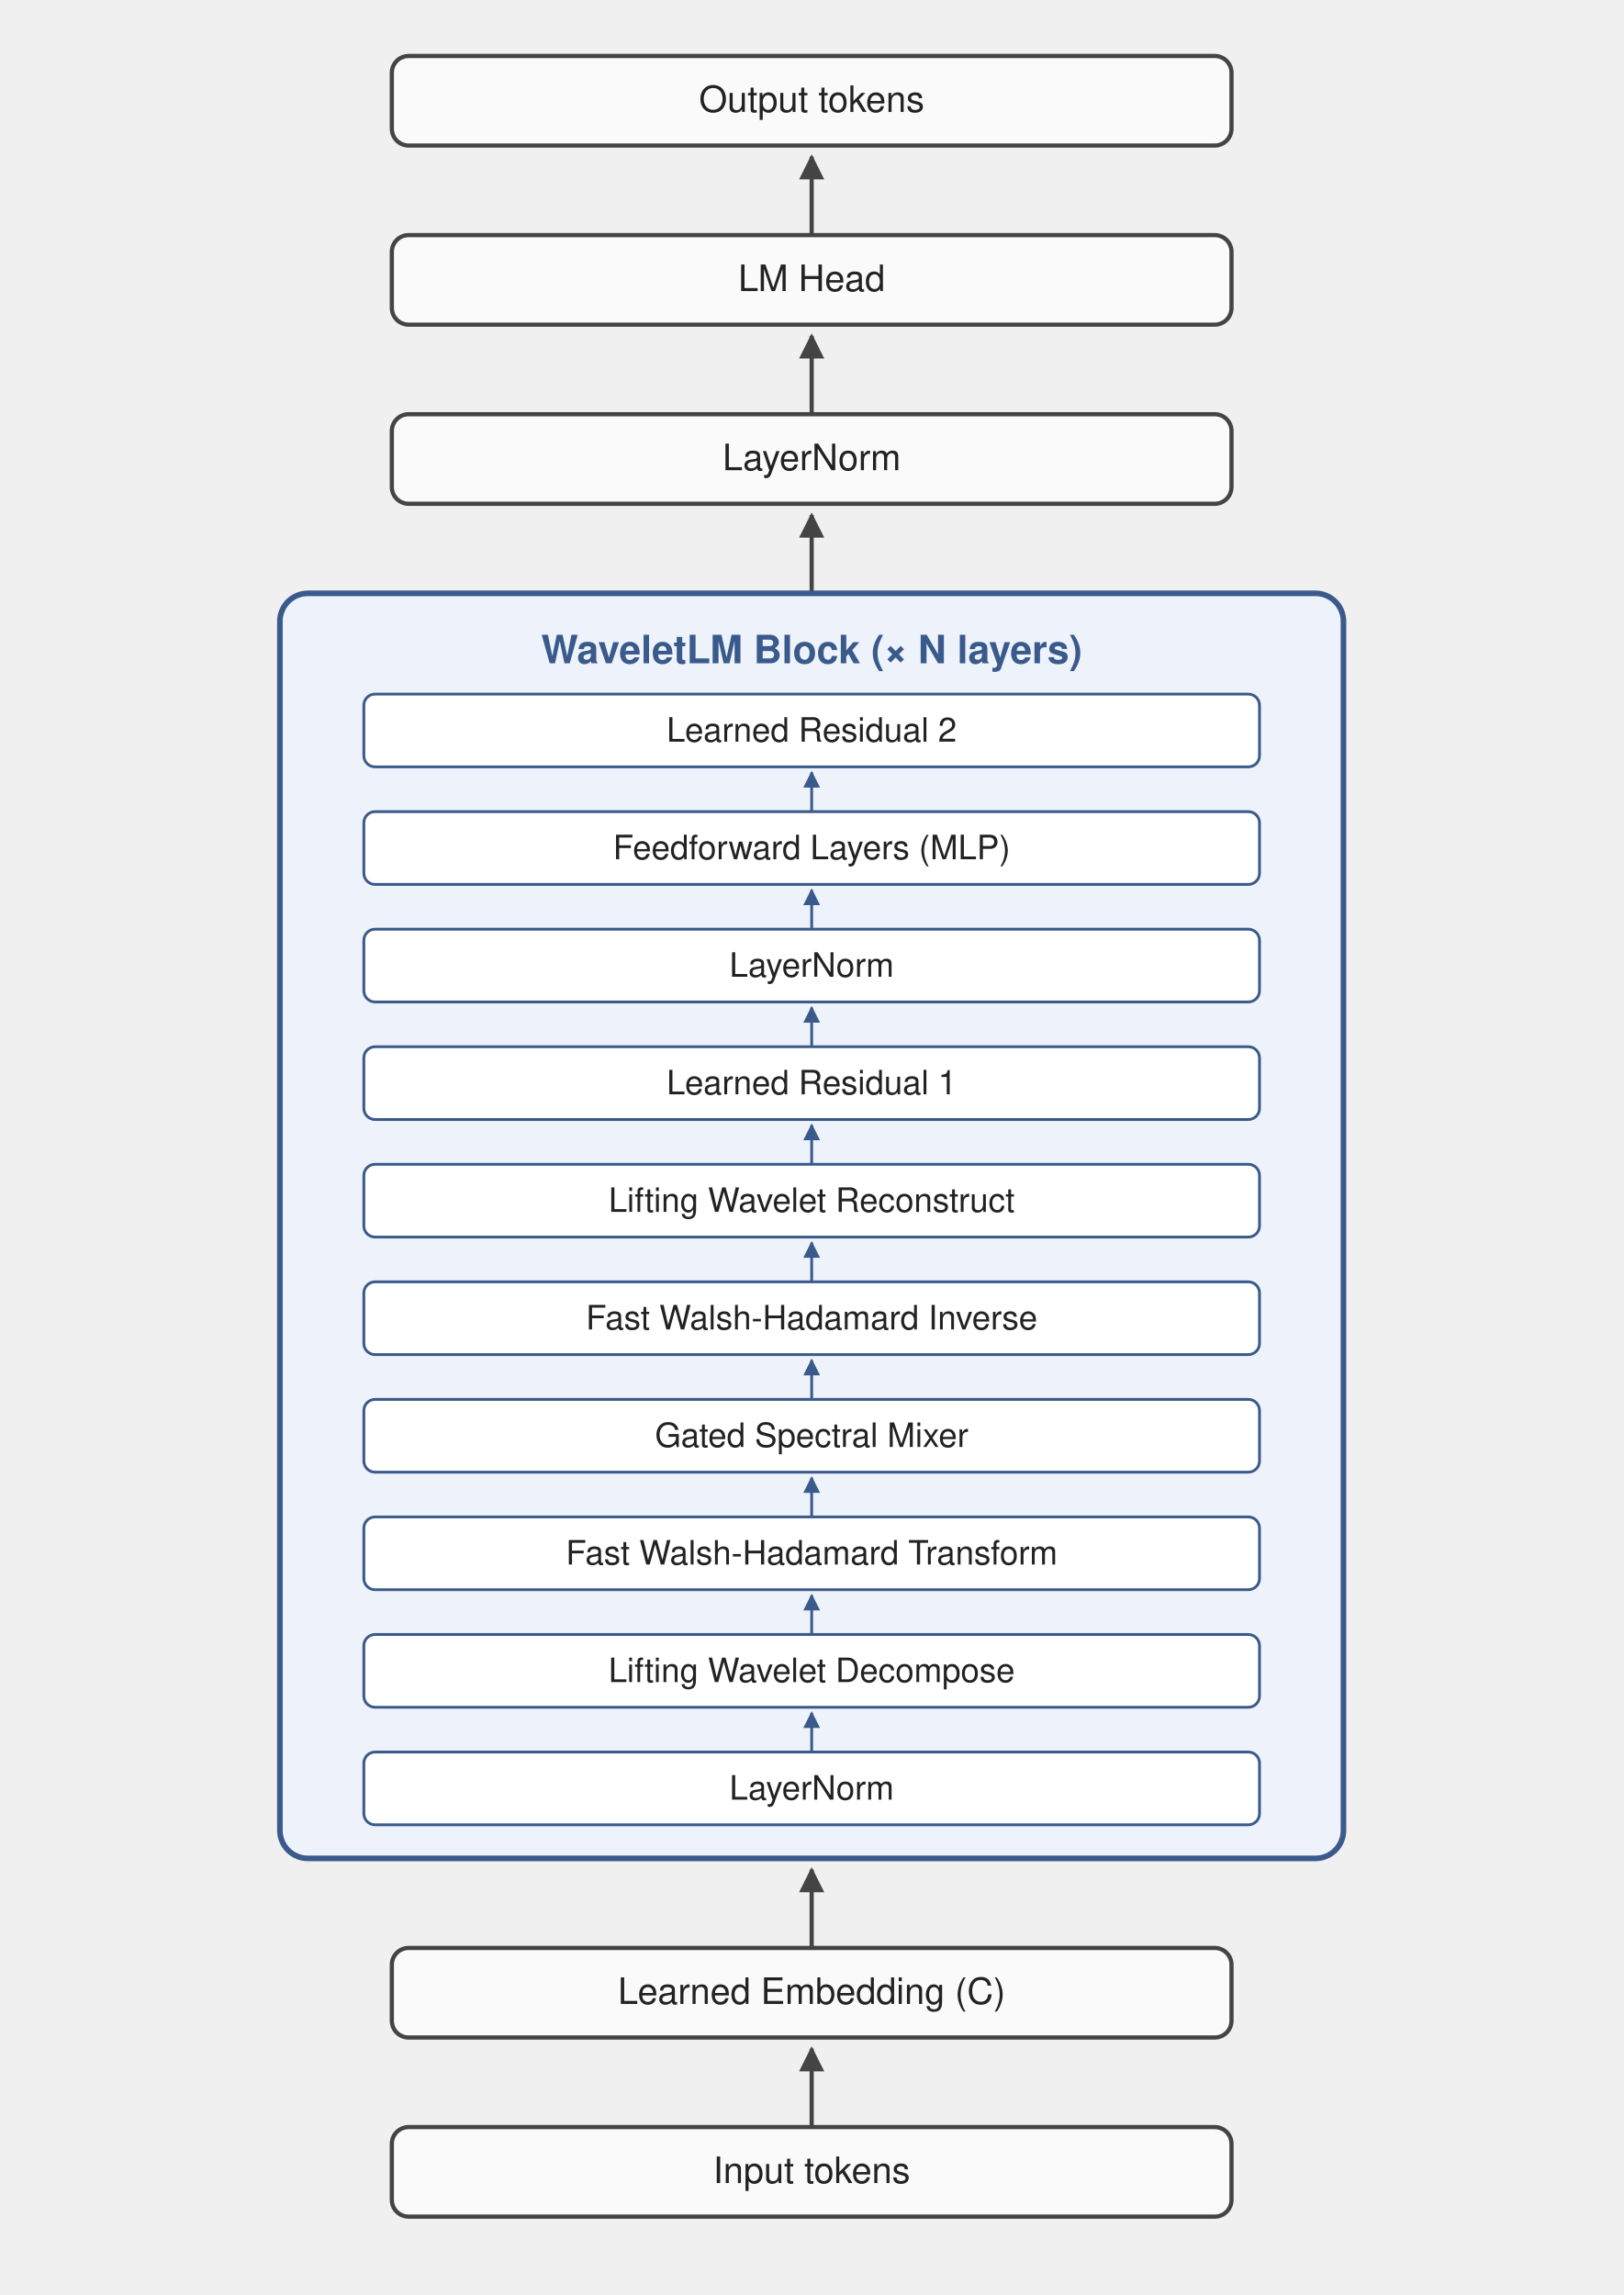
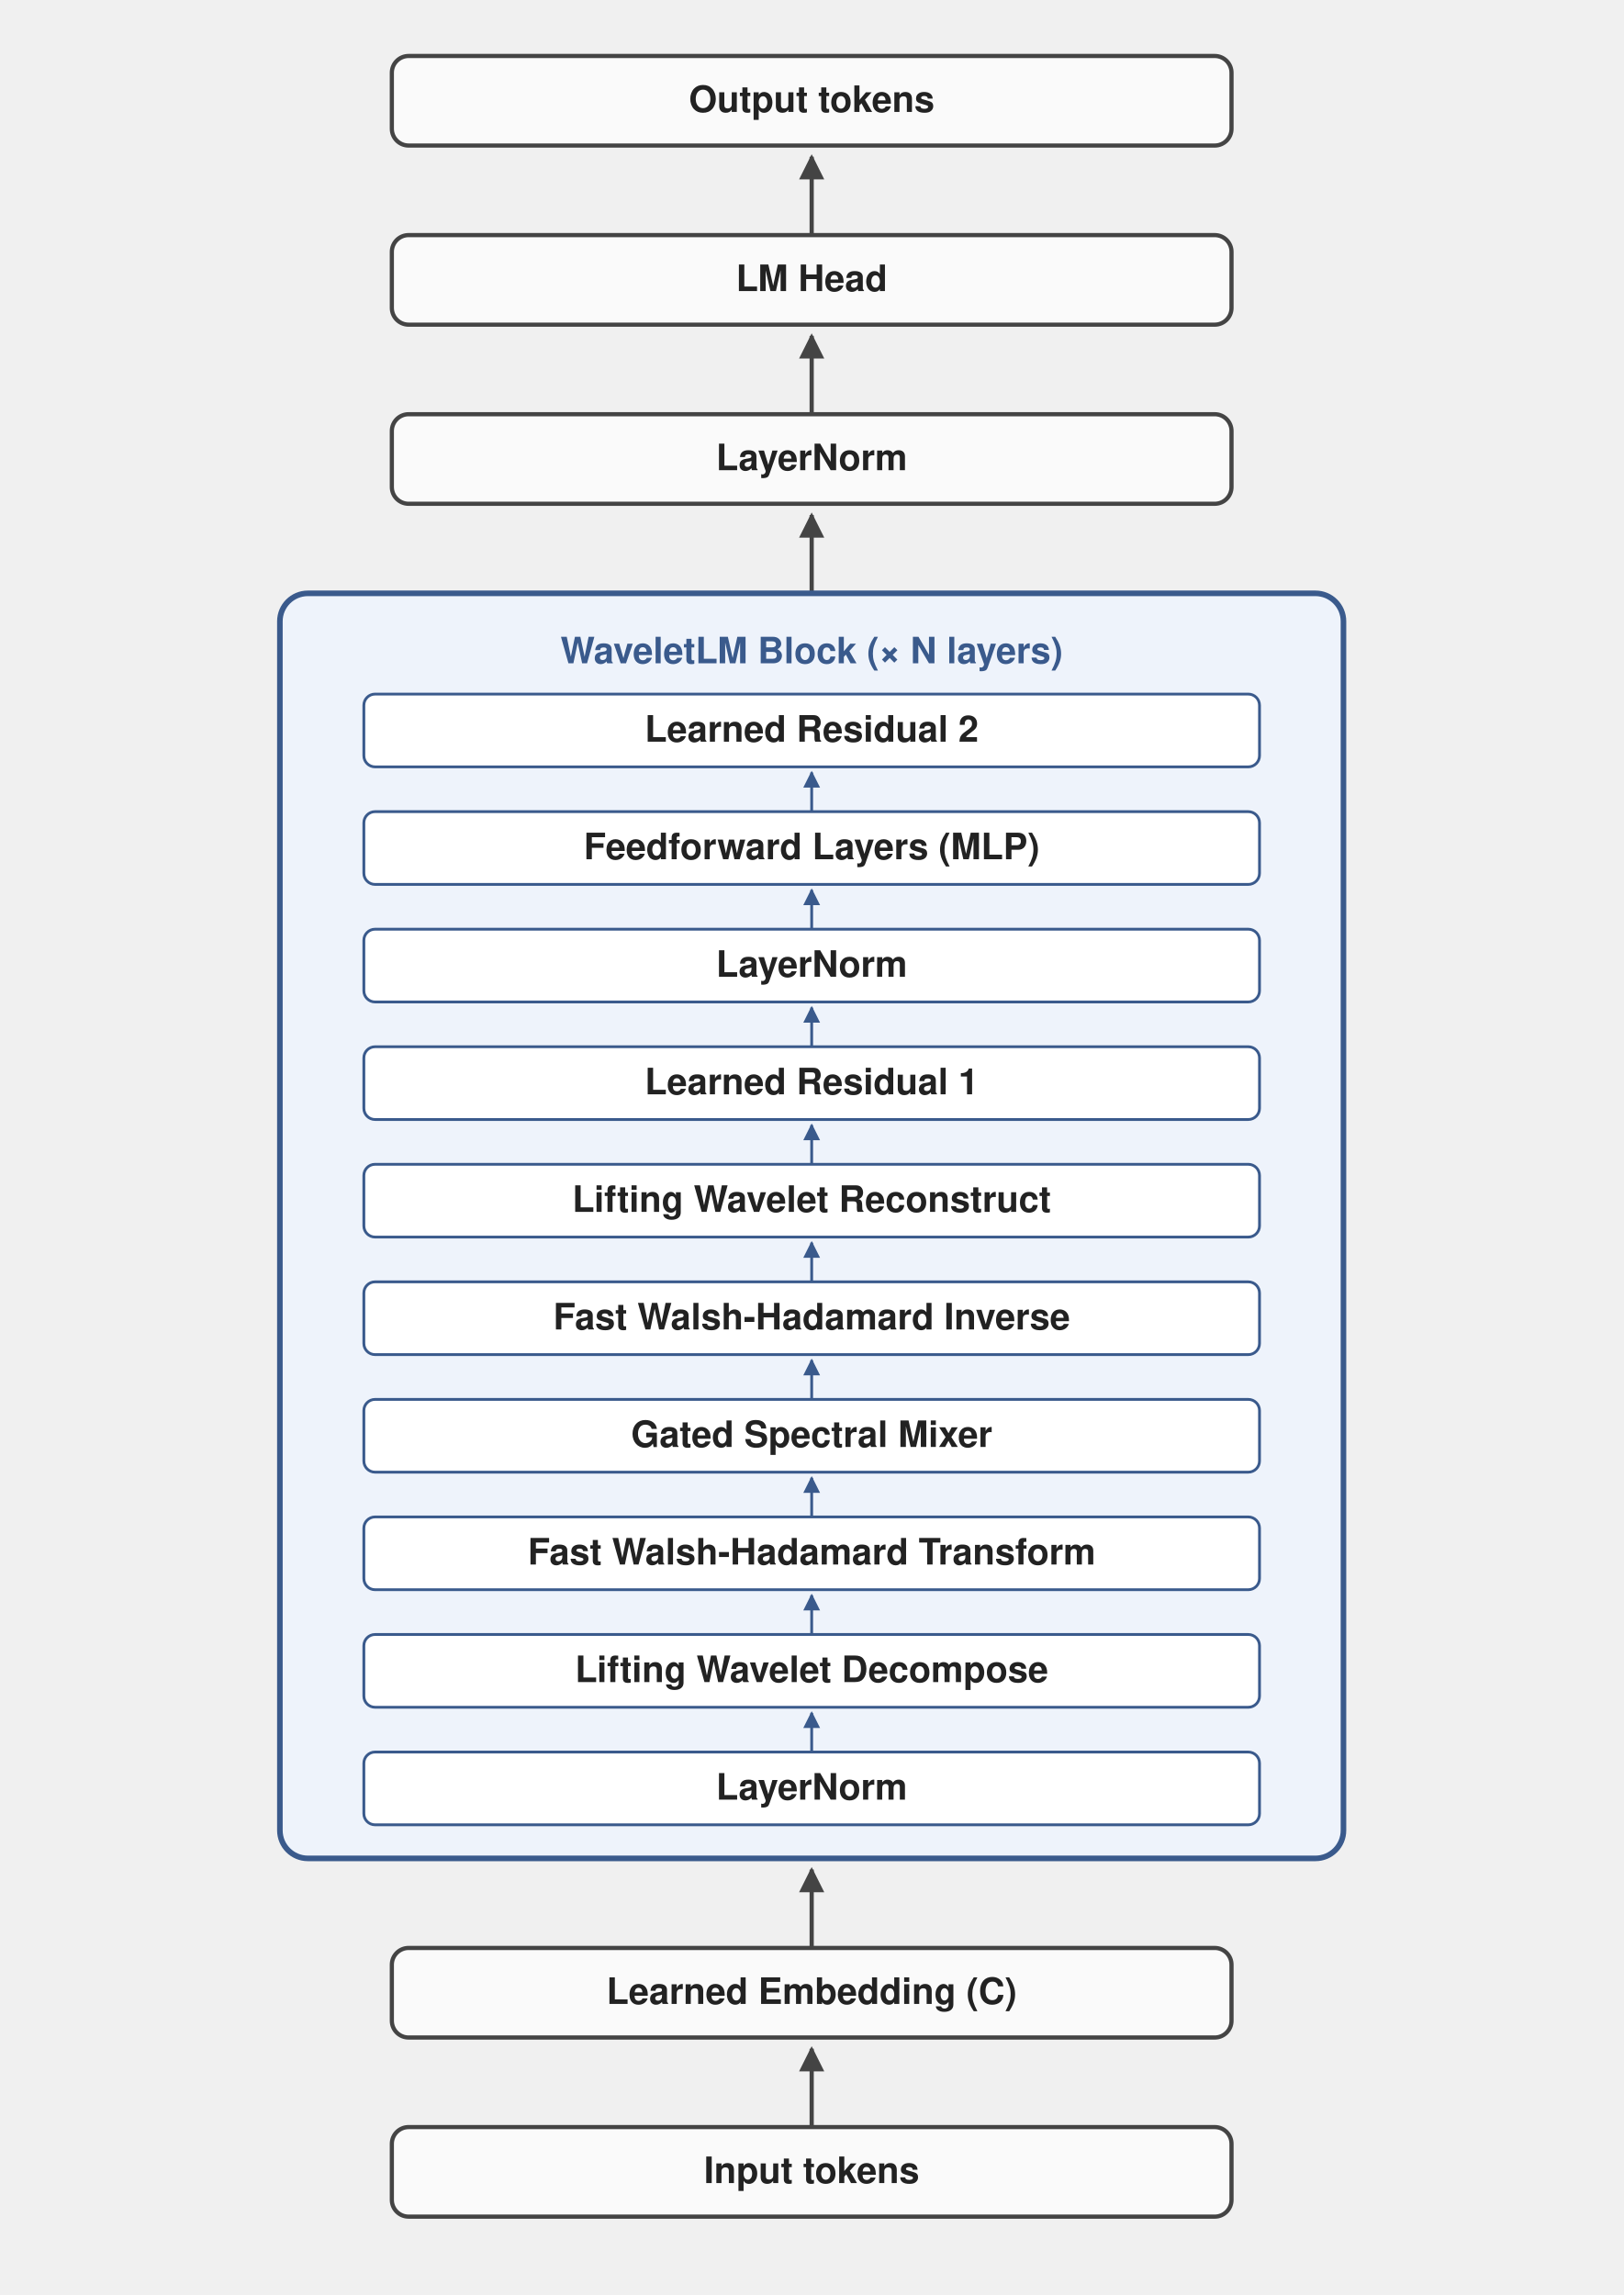
<svg xmlns="http://www.w3.org/2000/svg" viewBox="0 0 580 820" font-family="-apple-system, BlinkMacSystemFont, 'Segoe UI', Helvetica, Arial, sans-serif">
  <defs>
    <marker id="ar" viewBox="0 0 10 10" refX="9" refY="5" markerWidth="6" markerHeight="6" orient="auto">
      <path d="M0,0 L10,5 L0,10 z" fill="#444" />
    </marker>
    <marker id="ab" viewBox="0 0 10 10" refX="9" refY="5" markerWidth="6" markerHeight="6" orient="auto">
      <path d="M0,0 L10,5 L0,10 z" fill="#3a5a8c" />
    </marker>
    <style>
      .box { fill: #fafafa; stroke: #444; stroke-width: 1.5; }
-       .label { font-size: 13px; font-weight: 500; fill: #222; }
+       .label { font-size: 13px; font-weight: 700; fill: #222; }
      .sub-box { fill: #ffffff; stroke: #3a5a8c; stroke-width: 1; }
-       .sub-label { font-size: 12px; fill: #222; }
+       .sub-label { font-size: 13px; font-weight: 700; fill: #222; }
      .block-bg { fill: #eef3fb; stroke: #3a5a8c; stroke-width: 2; }
-       .block-title { font-size: 14px; font-weight: 700; fill: #3a5a8c; }
+       .block-title { font-size: 13px; font-weight: 700; fill: #3a5a8c; }
      .arrow { stroke: #444; stroke-width: 1.5; fill: none; }
      .sub-arrow { stroke: #3a5a8c; stroke-width: 1; fill: none; }
    </style>
  </defs>
  <rect x="140" y="20" width="300" height="32" rx="6" ry="6" class="box" />
  <text x="290" y="40" text-anchor="middle" class="label">Output tokens</text>
  <line x1="290" y1="84" x2="290" y2="56" class="arrow" marker-end="url(#ar)" />
  <rect x="140" y="84" width="300" height="32" rx="6" ry="6" class="box" />
  <text x="290" y="104" text-anchor="middle" class="label">LM Head</text>
  <line x1="290" y1="148" x2="290" y2="120" class="arrow" marker-end="url(#ar)" />
  <rect x="140" y="148" width="300" height="32" rx="6" ry="6" class="box" />
  <text x="290" y="168" text-anchor="middle" class="label">LayerNorm</text>
  <line x1="290" y1="212" x2="290" y2="184" class="arrow" marker-end="url(#ar)" />
  <rect x="100" y="212" width="380" height="452" rx="10" ry="10" class="block-bg" />
  <text x="290" y="237" text-anchor="middle" class="block-title">WaveletLM Block (× N layers)</text>
  <rect x="130" y="248" width="320" height="26" rx="4" ry="4" class="sub-box" />
  <text x="290" y="265" text-anchor="middle" class="sub-label">Learned Residual 2</text>
  <line x1="290" y1="290" x2="290" y2="276" class="sub-arrow" marker-end="url(#ab)" />
  <rect x="130" y="290" width="320" height="26" rx="4" ry="4" class="sub-box" />
  <text x="290" y="307" text-anchor="middle" class="sub-label">Feedforward Layers (MLP)</text>
  <line x1="290" y1="332" x2="290" y2="318" class="sub-arrow" marker-end="url(#ab)" />
  <rect x="130" y="332" width="320" height="26" rx="4" ry="4" class="sub-box" />
  <text x="290" y="349" text-anchor="middle" class="sub-label">LayerNorm</text>
  <line x1="290" y1="374" x2="290" y2="360" class="sub-arrow" marker-end="url(#ab)" />
  <rect x="130" y="374" width="320" height="26" rx="4" ry="4" class="sub-box" />
  <text x="290" y="391" text-anchor="middle" class="sub-label">Learned Residual 1</text>
  <line x1="290" y1="416" x2="290" y2="402" class="sub-arrow" marker-end="url(#ab)" />
  <rect x="130" y="416" width="320" height="26" rx="4" ry="4" class="sub-box" />
  <text x="290" y="433" text-anchor="middle" class="sub-label">Lifting Wavelet Reconstruct</text>
  <line x1="290" y1="458" x2="290" y2="444" class="sub-arrow" marker-end="url(#ab)" />
  <rect x="130" y="458" width="320" height="26" rx="4" ry="4" class="sub-box" />
  <text x="290" y="475" text-anchor="middle" class="sub-label">Fast Walsh-Hadamard Inverse</text>
  <line x1="290" y1="500" x2="290" y2="486" class="sub-arrow" marker-end="url(#ab)" />
  <rect x="130" y="500" width="320" height="26" rx="4" ry="4" class="sub-box" />
  <text x="290" y="517" text-anchor="middle" class="sub-label">Gated Spectral Mixer</text>
  <line x1="290" y1="542" x2="290" y2="528" class="sub-arrow" marker-end="url(#ab)" />
  <rect x="130" y="542" width="320" height="26" rx="4" ry="4" class="sub-box" />
  <text x="290" y="559" text-anchor="middle" class="sub-label">Fast Walsh-Hadamard Transform</text>
  <line x1="290" y1="584" x2="290" y2="570" class="sub-arrow" marker-end="url(#ab)" />
  <rect x="130" y="584" width="320" height="26" rx="4" ry="4" class="sub-box" />
  <text x="290" y="601" text-anchor="middle" class="sub-label">Lifting Wavelet Decompose</text>
  <line x1="290" y1="626" x2="290" y2="612" class="sub-arrow" marker-end="url(#ab)" />
  <rect x="130" y="626" width="320" height="26" rx="4" ry="4" class="sub-box" />
  <text x="290" y="643" text-anchor="middle" class="sub-label">LayerNorm</text>
  <line x1="290" y1="696" x2="290" y2="668" class="arrow" marker-end="url(#ar)" />
  <rect x="140" y="696" width="300" height="32" rx="6" ry="6" class="box" />
  <text x="290" y="716" text-anchor="middle" class="label">Learned Embedding (C)</text>
  <line x1="290" y1="760" x2="290" y2="732" class="arrow" marker-end="url(#ar)" />
  <rect x="140" y="760" width="300" height="32" rx="6" ry="6" class="box" />
  <text x="290" y="780" text-anchor="middle" class="label">Input tokens</text>
</svg>
